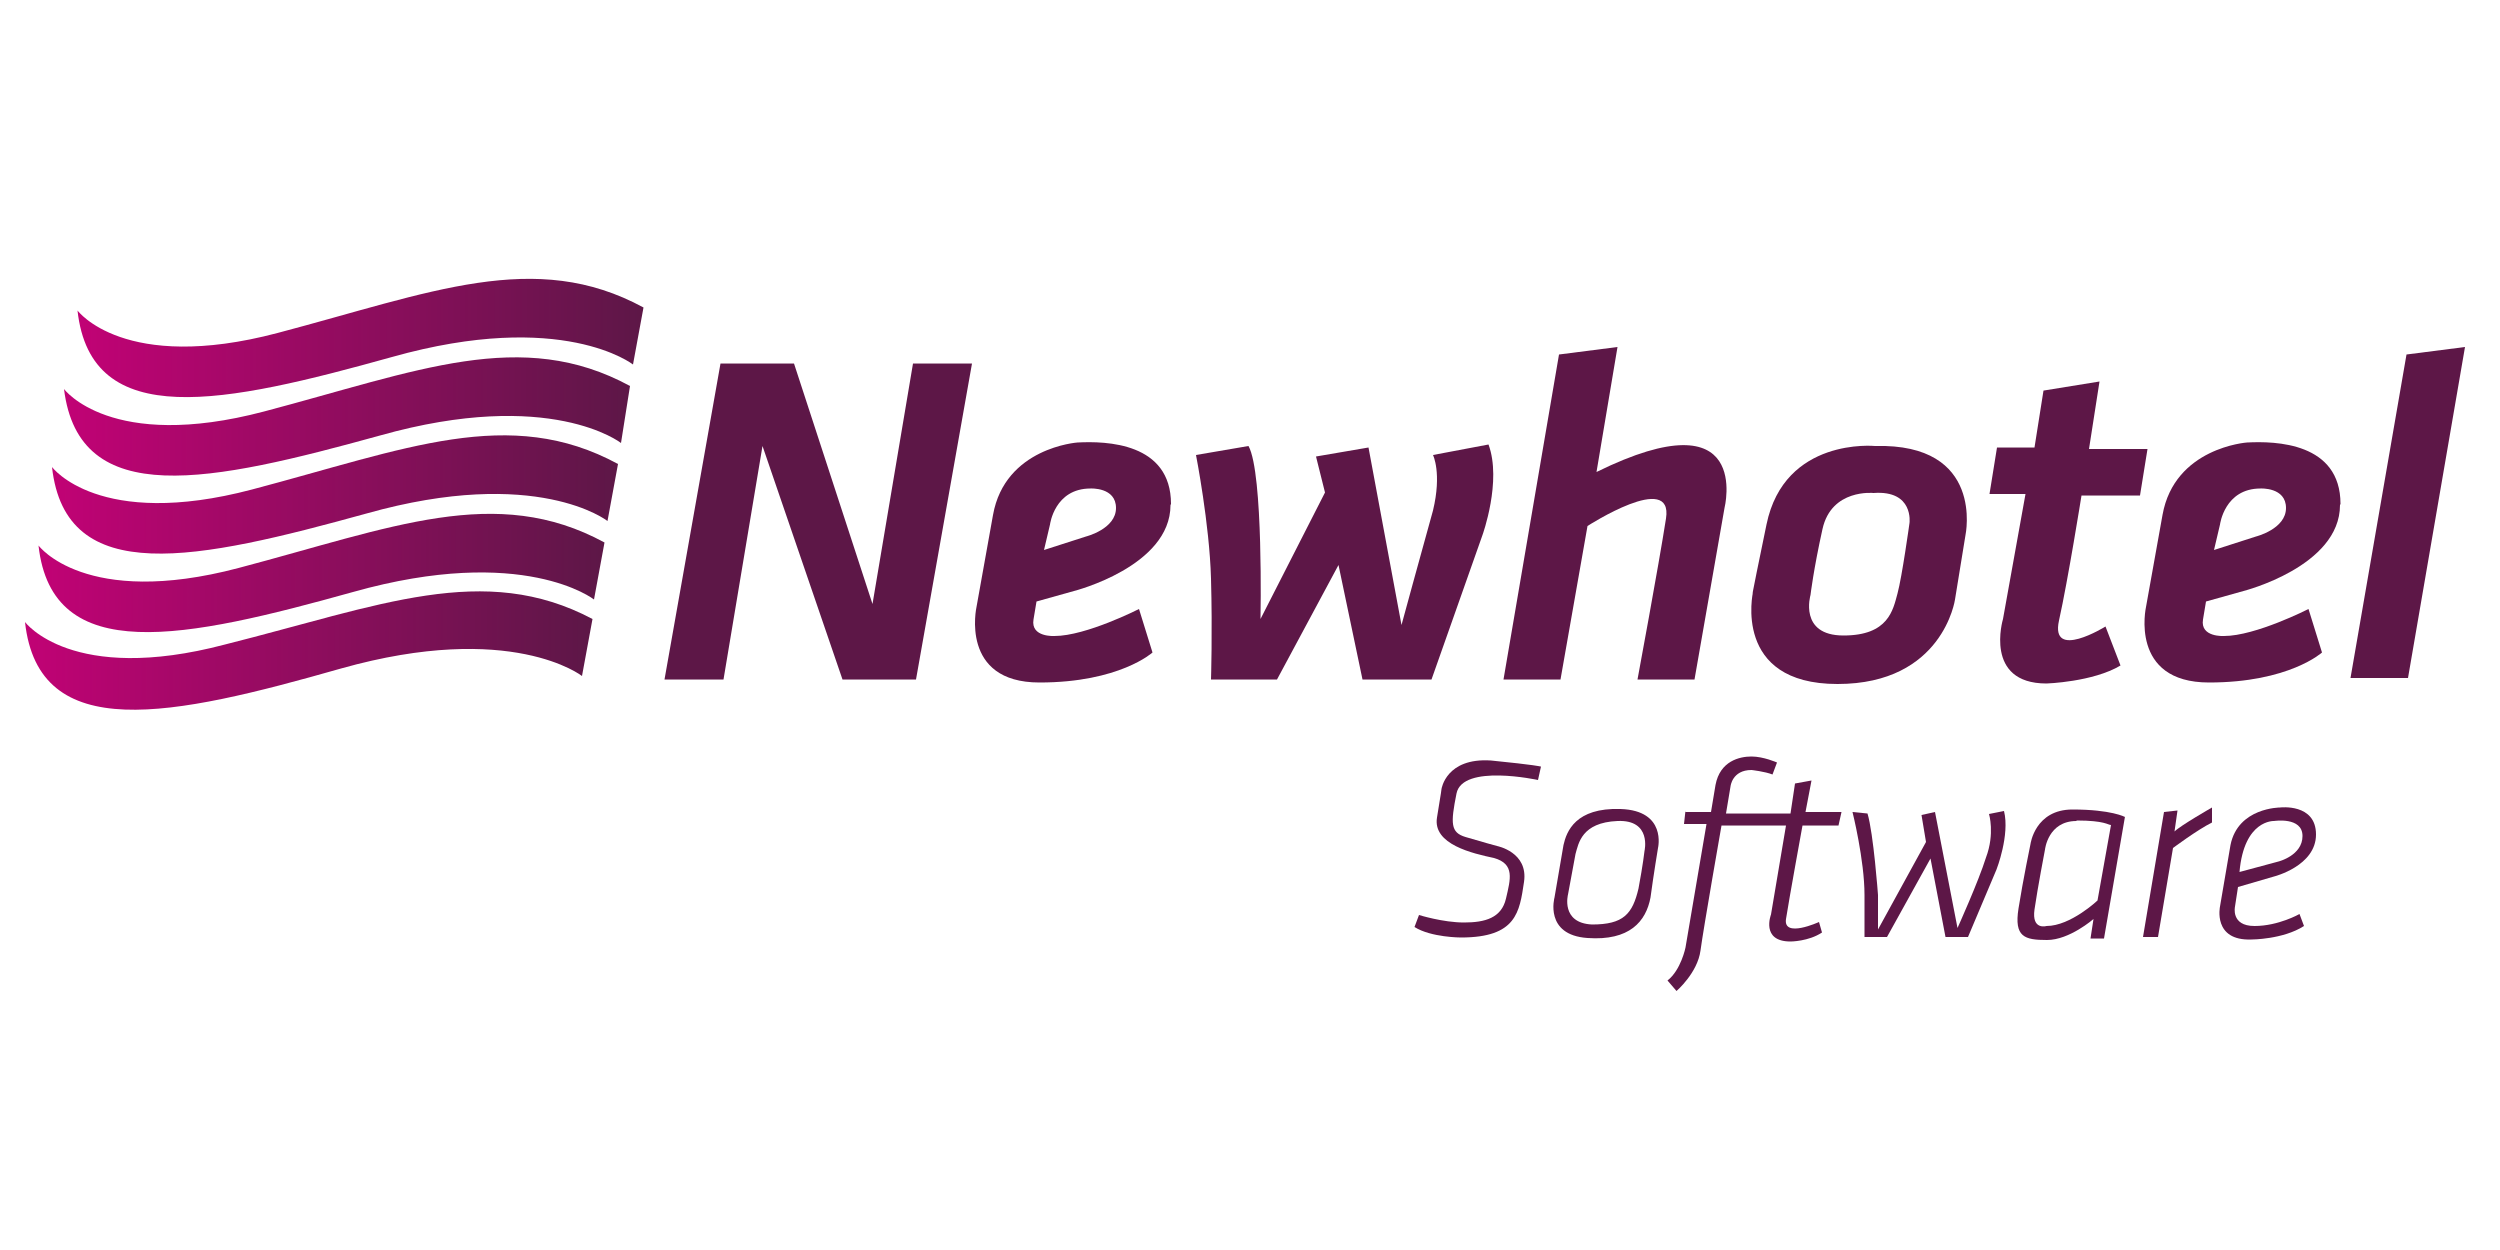
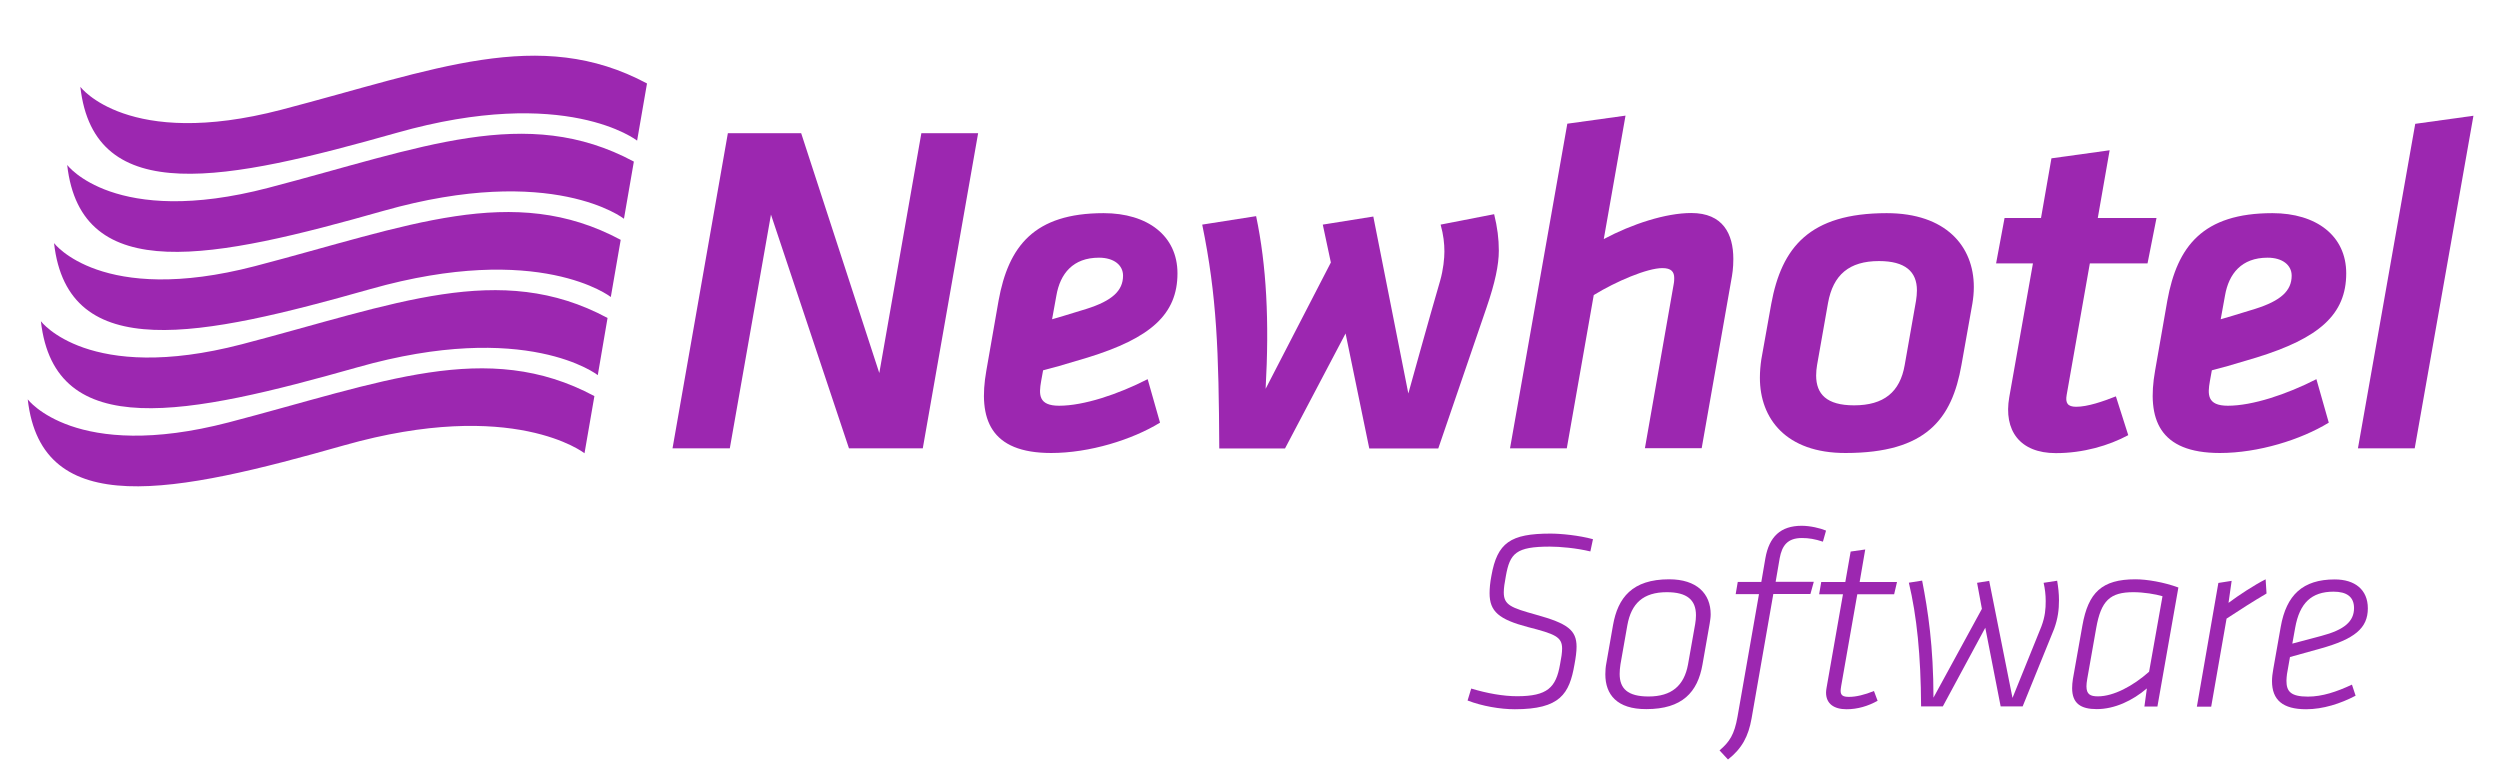
- <svg xmlns="http://www.w3.org/2000/svg" id="Layer_1" data-name="Layer 1" version="1.1" viewBox="0 0 500 250">
-   <defs>
-     <style>
-       .cls-1 {
-         fill: url(#linear-gradient);
-       }
- 
-       .cls-1, .cls-2, .cls-3, .cls-4, .cls-5, .cls-6 {
-         stroke-width: 0px;
-       }
- 
-       .cls-2 {
-         fill: url(#linear-gradient-5);
-       }
- 
-       .cls-3 {
-         fill: url(#linear-gradient-2);
-       }
- 
-       .cls-4 {
-         fill: url(#linear-gradient-3);
-       }
- 
-       .cls-5 {
-         fill: #5d1747;
-       }
- 
-       .cls-6 {
-         fill: url(#linear-gradient-4);
-       }
-     </style>
-     <linearGradient id="linear-gradient" x1="15.5" y1="184.4" x2="128.7" y2="184.4" gradientTransform="translate(0 252) scale(1 -1)" gradientUnits="userSpaceOnUse">
-       <stop offset="0" stop-color="#c10275" />
-       <stop offset="1" stop-color="#5d1747" />
-     </linearGradient>
-     <linearGradient id="linear-gradient-2" x1="13" y1="168.7" x2="126.2" y2="168.7" gradientTransform="translate(0 252) scale(1 -1)" gradientUnits="userSpaceOnUse">
-       <stop offset="0" stop-color="#c10275" />
-       <stop offset="1" stop-color="#5d1747" />
-     </linearGradient>
-     <linearGradient id="linear-gradient-3" x1="10.4" y1="153" x2="123.6" y2="153" gradientTransform="translate(0 252) scale(1 -1)" gradientUnits="userSpaceOnUse">
-       <stop offset="0" stop-color="#c10275" />
-       <stop offset="1" stop-color="#5d1747" />
-     </linearGradient>
-     <linearGradient id="linear-gradient-4" x1="7.7" y1="137.4" x2="120.9" y2="137.4" gradientTransform="translate(0 252) scale(1 -1)" gradientUnits="userSpaceOnUse">
-       <stop offset="0" stop-color="#c10275" />
-       <stop offset="1" stop-color="#5d1747" />
-     </linearGradient>
-     <linearGradient id="linear-gradient-5" x1="5" y1="121.8" x2="118.3" y2="121.8" gradientTransform="translate(0 252) scale(1 -1)" gradientUnits="userSpaceOnUse">
-       <stop offset="0" stop-color="#c10275" />
-       <stop offset="1" stop-color="#5d1747" />
-     </linearGradient>
-   </defs>
+ <svg xmlns="http://www.w3.org/2000/svg" version="1.1" id="Layer_1" x="0px" y="0px" viewBox="0 0 1920 599.6" style="enable-background:new 0 0 1920 599.6;" xml:space="preserve">
+   <style type="text/css">
+ 	.st0{fill:#9c27b0;}
+ </style>
  <g>
-     <path class="cls-1" d="M15.5,62.1s9.3,12.6,40,4.5,51.5-16.9,73.2-5.1l-2.1,11.4s-14.1-11.1-48.2-1.5c-33.4,9.3-60.2,15.1-62.9-9.3Z" />
-     <path class="cls-3" d="M12.8,77.8s9.3,12.6,40,4.5c30.7-8.1,51.5-16.9,73.2-5.1l-1.8,11.4s-14.1-11.1-48.2-1.5c-33.7,9.3-60.2,15.1-63.2-9.3Z" />
-     <path class="cls-4" d="M10.4,93.4s9.3,12.6,40,4.5c30.7-8.1,51.5-16.9,73.2-5.1l-2.1,11.4s-14.1-11.1-48.2-1.5c-33.7,9.3-60.2,15.1-62.9-9.3Z" />
-     <path class="cls-6" d="M7.7,109.1s9.3,12.6,40,4.5c30.7-8.1,51.5-16.9,73.2-5.1l-2.1,11.4s-14.1-11.1-48.2-1.5c-33.4,9.3-60.2,15.1-62.9-9.3Z" />
-     <path class="cls-2" d="M5,124.4s9.3,12.6,40,4.5c31-7.8,51.8-16.6,73.5-5.1l-2.1,11.4s-14.1-11.1-48.2-1.5c-33.7,9.6-60.5,15.4-63.2-9.3Z" />
-   </g>
-   <g>
-     <polygon class="cls-5" points="144.1 72.7 132.9 135.9 144.7 135.9 152.5 89.2 168.5 135.9 183.2 135.9 194.4 72.7 182.6 72.7 174.5 120.8 158.8 72.7 144.1 72.7" />
-     <path class="cls-5" d="M234.1,101c0,12.3-19.3,17.2-19.3,17.2l-7.5,2.1-.6,3.6c-.6,3.6,4.2,3.3,4.2,3.3,6.3,0,16.9-5.4,16.9-5.4l2.7,8.7s-6.6,6-22.6,6-12.6-15.1-12.6-15.1c0,0,.9-5.1,3.3-18.4,2.4-13.5,16.9-14.5,16.9-14.5,5.7-.3,18.7,0,18.7,12.3ZM217.2,107.3s6-1.5,6-5.7-5.1-3.9-5.1-3.9c-7.2,0-8.1,7.2-8.1,7.2l-1.2,5.1,8.4-2.7Z" />
-     <path class="cls-5" d="M468,101c0,12.3-19.3,17.2-19.3,17.2l-7.5,2.1-.6,3.6c-.6,3.6,4.2,3.3,4.2,3.3,6.3,0,16.9-5.4,16.9-5.4l2.7,8.7s-6.6,6-22.6,6-12.6-15.1-12.6-15.1c0,0,.9-5.1,3.3-18.4,2.4-13.5,16.9-14.5,16.9-14.5,5.7-.3,18.7,0,18.7,12.3ZM451.2,107.3s6-1.5,6-5.7-5.1-3.9-5.1-3.9c-7.2,0-8.1,7.2-8.1,7.2l-1.2,5.1,8.4-2.7Z" />
-     <path class="cls-5" d="M239.2,91s2.7,13.8,3,24.7c.3,10.8,0,20.2,0,20.2h13.2l12.3-22.9,4.8,22.9h13.8l10.2-28.9s3.9-10.8,1.2-18.1l-11.1,2.1s1.8,3.6,0,11.1c-2.1,7.5-6.3,22.9-6.3,22.9l-6.6-35.5-10.5,1.8,1.8,7.2-12.9,25.3s.6-29.2-2.4-34.6l-10.5,1.8Z" />
-     <path class="cls-5" d="M311.8,70.9l-11.1,65h11.4l5.4-30.7s17.2-11.1,15.7-1.5c-1.5,9.6-5.7,32.2-5.7,32.2h11.4l6-34.3s5.7-22.6-25.6-7.2l4.2-25-11.7,1.5Z" />
-     <path class="cls-5" d="M393.1,107l-2.1,12.9s-2.4,16.9-23.5,16.9-16.9-18.4-16.9-18.4c0,0-.9,3.9,2.7-13.5,3.6-17.5,21.7-15.7,21.7-15.7,22-.6,18.1,17.8,18.1,17.8ZM374.7,98.6s-8.4-.9-10.2,7.2c-1.8,8.1-2.4,13.2-2.4,13.2,0,0-2.4,8.1,6.6,8.1s9.9-5.1,10.8-8.4c.9-3.3,2.4-14.1,2.4-14.1,0,0,.9-6.6-7.2-6Z" />
-     <path class="cls-5" d="M408.7,78.1l-1.8,11.4h-7.5l-1.5,9.3h7.2l-4.5,25s-3.9,12.9,8.7,12.9c0,0,9.3-.3,14.8-3.6l-3-7.8s-11.1,6.9-9.3-1.2c1.8-8.1,4.5-25,4.5-25h11.7l1.5-9.3h-11.7l2.1-13.5-11.1,1.8Z" />
-     <polygon class="cls-5" points="481.3 70.9 470.1 135.6 481.6 135.6 493 69.4 481.3 70.9" />
-   </g>
-   <g>
-     <path class="cls-5" d="M308.2,153.3l-.6,2.7s-15.1-3.3-16.3,2.7-1.2,7.8,1.8,8.7c3,.9,6.3,1.8,6.3,1.8,0,0,6.3,1.2,5.4,7.2-.9,6-1.5,11.1-12.6,11.1,0,0-6,0-9.3-2.1l.9-2.4s4.8,1.5,9,1.5,7.5-.9,8.4-4.8c.9-3.9,1.8-6.9-2.4-8.1-4.2-.9-12.3-2.7-11.4-8.1.9-5.4.9-5.7.9-5.7,0,0,.9-6.3,9.9-5.7,9,.9,9.9,1.2,9.9,1.2Z" />
-     <path class="cls-5" d="M324.1,161.8c9.3.3,7.5,7.8,7.5,7.8,0,0-.9,5.4-1.5,9.9-.9,4.8-4.2,8.7-12.6,8.1-8.7-.6-6.6-8.1-6.6-8.1l1.8-10.5c.6-2.7,2.4-7.5,11.4-7.2ZM315.1,170.8l-1.5,8.1s-1.5,5.7,4.8,6c6.3,0,8.1-2.1,9.3-7.2.9-4.8,1.2-7.5,1.2-7.5,0,0,1.5-6.3-5.4-6-7.2.3-7.8,4.5-8.4,6.6Z" />
-     <path class="cls-5" d="M337.1,162.1l-.3,2.7h4.5l-4.2,24.7s-.9,4.5-3.6,6.6l1.8,2.1s4.2-3.6,4.8-8.1c.6-4.5,4.2-25,4.2-25h12.9l-3,17.8s-2.1,5.4,3.9,5.4c0,0,3.6,0,6.3-1.8l-.6-2.1s-7.2,3.3-6.6-.6c.6-3.9,3.3-18.7,3.3-18.7h7.2l.6-2.7h-7.2l1.2-6.3-3.3.6-.9,6h-12.9l.9-5.4s.3-3.3,4.2-3.3c0,0,2.7.3,4.2.9l.9-2.4s-2.7-1.2-5.1-1.2-6.3.9-7.2,5.7l-.9,5.4h-5.1v-.3Z" />
-     <path class="cls-5" d="M370.5,162.4s2.4,9.6,2.4,16.6v8.4h4.5l8.7-15.7,3,15.7h4.5l5.7-13.5s2.7-6.9,1.5-11.7l-3,.6s1.2,3.9-.6,8.7c-1.5,4.8-5.7,14.1-5.7,14.1l-4.5-23.2-2.7.6.9,5.4-9.6,17.5v-6.9s-.9-12.3-2.1-16.3l-3-.3Z" />
-     <path class="cls-5" d="M425,163.3l-4.2,24.4h-2.7l.6-3.9s-4.8,4.2-9.3,4.2-6.6-.6-5.7-6.3c.9-5.7,2.4-12.9,2.4-12.9,0,0,.9-6.9,8.4-6.9,7.8,0,10.5,1.5,10.5,1.5ZM415.3,164.2c-5.7,0-6.3,5.7-6.3,5.7,0,0-1.5,7.8-2.1,12-.6,4.2,2.4,3.3,2.4,3.3,4.8,0,10.2-5.1,10.2-5.1l2.7-15.1c-.6,0-1.2-.9-6.9-.9Z" />
-     <path class="cls-5" d="M432.8,162.4l-4.2,25h3l3-17.8s4.8-3.6,7.8-5.1v-3s-6.3,3.6-7.5,4.8l.6-4.2-2.7.3Z" />
-     <path class="cls-5" d="M456,161.5s7.2-.9,7.2,5.4-8.4,8.4-8.4,8.4l-7.2,2.1-.6,3.9s-.9,3.9,3.9,3.9,9-2.4,9-2.4l.9,2.4c-4.2,2.7-10.5,2.7-10.5,2.7-7.8.3-6.3-6.6-6.3-6.6l2.1-12.3c1.5-7.5,9.9-7.5,9.9-7.5ZM454.8,164.2s-6-.3-6.9,10.2l7.8-2.1s4.8-1.2,4.8-5.1c0-3.9-5.7-3-5.7-3Z" />
+     <g>
+       <path class="st0" d="M61.7,66.7c0,0,36.3,48.4,154.3,17.6c118-30.8,198.2-64.5,280.9-20.2l-7.6,43.9c0,0-54.5-42.9-184.6-6    C174.6,138.8,72.3,160.5,61.7,66.7z" fill="#000000" />
+       <path class="st0" d="M51.6,126.7c0,0,36.3,48.4,154.3,17.6c118-30.8,198.2-64.6,280.9-20.2l-7.6,43.9c0,0-54.5-42.9-184.6-6.1    C164.5,198.8,62.2,220.5,51.6,126.7z" fill="#000000" />
+       <path class="st0" d="M41.5,186.7c0,0,36.3,48.4,154.3,17.7c118-30.8,198.2-64.6,280.9-20.2l-7.6,43.9c0,0-54.5-42.9-184.6-6.1    C154.5,258.8,52.1,280.5,41.5,186.7z" fill="#000000" />
+       <path class="st0" d="M31.4,246.7c0,0,36.3,48.4,154.3,17.7c118-30.8,198.2-64.6,280.9-20.2l-7.5,43.9c0,0-54.5-42.9-184.6-6    C144.4,318.9,42,340.5,31.4,246.7z" fill="#000000" />
+       <path class="st0" d="M21.3,306.7c0,0,36.3,48.4,154.3,17.7c118-30.8,198.2-64.5,280.9-20.2l-7.6,43.9c0,0-54.5-42.9-184.6-6.1    C134.3,378.9,31.9,400.5,21.3,306.7z" fill="#000000" />
+     </g>
+     <g>
+       <path class="st0" d="M592.1,164.8l-31.6,179.5h-44l42.5-242h56.3l60,184.2l32.3-184.2h43.6l-42.5,242h-56.7L592.1,164.8z" fill="#000000" />
+       <path class="st0" d="M799.6,292.7c-1.8,10.2-2.2,18.9,13.8,18.9c18.9,0,45.1-8.7,68-20.4l9.5,33.4c-21.4,13.1-54.1,23.3-83.6,23.3    c-46.9,0-56.3-26.2-49.8-63.2l9.4-53.8c7.6-41.8,27.3-67.2,80.7-67.2c33.8,0,56.7,17.4,56.7,46.2c0,31.6-20.7,49.8-69,64.7    c-21.4,6.5-25.8,7.6-34.2,9.8L799.6,292.7z M862.5,211.7c0-8-6.9-13.8-18.5-13.8c-20,0-29.8,12.3-32.7,29.1l-3.3,18.2    c6.2-1.8,8.7-2.5,26.5-8C854.1,231,862.5,223.3,862.5,211.7z" fill="#000000" />
+       <path class="st0" d="M1054.7,166.3l26.9,135.9c0,0,16.4-59.2,24.4-86.5c2.5-8.7,3.3-17.4,3.3-22.5c0-6.2-0.7-12.7-2.9-20.7l41.1-8    c2.5,10.2,3.6,18.9,3.6,28c0,10.9-2.9,24.7-9.4,43.6c-10.5,30.5-37.1,108.3-37.1,108.3h-53l-18.2-88.3l-46.5,88.3h-50.5    c-0.4-74.5-1.8-117-13.1-171.9l41.4-6.5c8,38.1,10.2,80.7,7.3,132.6l50.1-97l-6.2-29.1L1054.7,166.3z" fill="#000000" />
+       <path class="st0" d="M1285.4,218.2c0.4-1.8,0.4-4,0.4-4.7c0-4.7-2.2-7.6-9.1-7.6c-11.6,0-35.6,10.2-52.7,20.7l-20.7,117.7h-43.6    l44-249.3l44.7-6.2l-16.7,94.8c21.8-11.6,47.6-20,67.2-20c24.3,0,32.3,16,32.3,35.3c0,6.9-0.7,11.6-1.8,17.4l-22.5,127.9h-43.6    L1285.4,218.2z" fill="#000000" />
+       <path class="st0" d="M1351.6,290.2c0-4.7,0.4-9.5,1.1-14.2l7.6-42.5c8-43.6,29.4-69.8,88.7-69.8c45.4,0,66.9,25.4,66.9,56.7    c0,4.4-0.4,8.4-1.1,12.7l-8.4,47.2c-7.3,41.4-26.9,67.6-89,67.6C1371.6,348,1351.6,321.4,1351.6,290.2z M1471.5,231    c0.4-2.2,0.7-5.8,0.7-8c0-14.5-9.1-22.5-29.1-22.5c-22.9,0-35.3,10.5-39.2,32.3l-8.4,47.6c-0.4,2.2-0.7,5.4-0.7,8    c0,14.2,8,22.9,29.1,22.9c22.9,0,35.3-10.2,38.9-30.9L1471.5,231z" fill="#000000" />
+       <path class="st0" d="M1543.1,305.1l18.2-102.8h-28.3l6.5-34.9h28l8-45.8l44.7-6.2l-9.1,52h45.1l-6.9,34.9h-44.3l-17.8,101    c-1.1,6.2,0.7,9.1,7.3,9.1c8.7,0,20.4-4,30.5-8l9.5,29.8c-14.9,8-34.5,13.8-55.6,13.8C1551.1,348,1538.7,330.5,1543.1,305.1z" fill="#000000" />
+       <path class="st0" d="M1697.2,292.7c-1.8,10.2-2.2,18.9,13.8,18.9c18.9,0,45.1-8.7,68-20.4l9.5,33.4    c-21.4,13.1-54.1,23.3-83.6,23.3c-46.9,0-56.3-26.2-49.8-63.2l9.4-53.8c7.6-41.8,27.3-67.2,80.7-67.2c33.8,0,56.7,17.4,56.7,46.2    c0,31.6-20.7,49.8-69,64.7c-21.4,6.5-25.8,7.6-34.2,9.8L1697.2,292.7z M1760,211.7c0-8-6.9-13.8-18.5-13.8    c-20,0-29.8,12.3-32.7,29.1l-3.3,18.2c6.2-1.8,8.7-2.5,26.5-8C1751.7,231,1760,223.3,1760,211.7z" fill="#000000" />
+       <path class="st0" d="M1854.9,95.1l44.7-6.2l-45.1,255.4h-43.6L1854.9,95.1z" fill="#000000" />
+     </g>
+     <g>
+       <path class="st0" d="M1127.1,538l2.8-9.2c12.2,3.7,24.6,5.9,35.2,5.9c23.4,0,29.9-6.7,33-24.4c1-5.1,1.6-9,1.6-12.2    c0-9-5.5-11.2-26.2-16.5c-22.4-5.9-29.5-12-29.5-26c0-3.7,0.4-8.3,1.4-13.4c4.5-25.4,14.6-32.4,45.4-32.4c8.1,0,22,1.4,32.6,4.3    l-2,9.4c-10.8-2.6-23.4-3.7-31.1-3.7c-26,0-30.7,5.1-33.8,22.6c-1,5.3-1.6,9.2-1.6,12.6c0,9.8,5.9,11.8,24.8,17.1    c24.2,6.7,31.1,11.8,31.1,24.6c0,3.7-0.6,8.3-1.6,13.6c-3.9,22.6-11,34.4-45.8,34.4C1152.1,544.7,1138.3,542.3,1127.1,538z" fill="#000000" />
+       <path class="st0" d="M1232.9,517.9c0-2.8,0.2-5.7,0.8-8.7l5.1-29.1c3.7-21,14.7-35.2,43.1-35.2c21.2,0,31.9,11,31.9,26.9    c0,2.4-0.4,4.7-0.8,7.3l-5.5,31.3c-3.7,21.2-15.5,34.2-43.1,34.2C1241.7,544.7,1232.9,533.3,1232.9,517.9z M1301.9,479.2    c0.4-2.4,0.6-4.5,0.6-6.7c0-11.8-6.9-17.7-22.4-17.7c-18.1,0-27.3,8.6-30.3,25.4l-5.3,30.1c-0.4,2.6-0.6,5.1-0.6,7.3    c0,11.2,6.1,17.3,22.2,17.3c17.7,0,27.3-8.3,30.3-24.6L1301.9,479.2z" fill="#000000" />
+       <path class="st0" d="M1320.6,576.3c7.7-6.5,11.4-12.2,13.8-25.8l16.5-94.2H1333l1.6-9.4h18.1l3.1-18.1c2.9-16.7,11.8-25,27.9-25    c6.5,0,14.2,1.8,18.7,3.7l-2.4,8.5c-6.1-2-10.8-2.8-16.1-2.8c-11,0-15.3,5.7-17.1,15.5l-3.1,18.1h29.3l-2.6,9.4h-28.5l-16.7,95.6    c-2.4,13.6-7.3,23-18.1,31.5L1320.6,576.3z" fill="#000000" />
+       <path class="st0" d="M1402.4,531.9c0-1.2,0.2-2.4,0.4-3.7l12.6-71.8h-18.3l1.6-9.4h18.5l4.1-23.4l11.2-1.6l-4.3,25h28.7l-2.2,9.4    h-28.3L1414,527c-0.2,1.4-0.4,2.6-0.4,3.5c0,3.7,2,4.7,6.5,4.7c5.3,0,12-1.6,19.1-4.5l2.8,7.5c-7.3,4.1-15.5,6.5-23.8,6.5    C1408.5,544.7,1402.4,540.5,1402.4,531.9z" fill="#000000" />
+       <path class="st0" d="M1527.7,446.1l17.9,89.9l22.2-54.9c2.9-7.7,3.3-13.6,3.3-19.5c0-4.9-0.6-9.6-1.6-14l10.4-1.6    c0.8,4.7,1.4,9.8,1.4,14.9c0,7.3-0.8,14-3.7,22l-24.2,59.6h-16.9l-11.8-60.4l-32.6,60.4h-16.7c-0.2-39.3-3.3-69.4-9.4-95l10.2-1.6    c4.5,23,8.7,50.7,8.7,89.9l37.2-68.2l-3.7-20L1527.7,446.1z" fill="#000000" />
+       <path class="st0" d="M1648.8,528.7c-11,9.4-24.8,15.9-38.5,15.9c-12.2,0-18.9-4.3-18.9-16.1c0-2.2,0.2-4.5,0.6-7.1l7.3-41.1    c4.5-25.2,14.9-35.4,40.7-35.4c8.9,0,21.8,2.2,33,6.3l-16.1,91.4h-10L1648.8,528.7z M1660.8,457.9c-5.3-1.6-14.5-3.1-22.4-3.1    c-17.9,0-24.8,6.5-28.5,27.5l-6.9,39.1c-0.4,2.4-0.6,4.1-0.6,5.7c0,6.1,2.9,7.7,8.8,7.7c12,0,26.9-7.9,39.3-18.9L1660.8,457.9z" fill="#000000" />
+       <path class="st0" d="M1740.7,455.8c-10.4,6.1-20.5,12.6-30.7,19.3l-11.8,67.6h-11l16.5-95l10.2-1.6l-2.4,16.9    c7.3-5.5,19.9-13.8,28.5-18.1L1740.7,455.8z" fill="#000000" />
+       <path class="st0" d="M1756.4,517.7c-0.2,1.8-0.4,3.5-0.4,5.1c0,8.1,3.1,12.2,16.5,12.2c11,0,22-3.7,33.8-9.2l2.8,8.5    c-11.6,6.1-25,10.4-38,10.4c-17.9,0-26.2-7.1-26.2-21.6c0-2.9,0.4-6.1,1-9.4l5.7-32.3c4.3-24.4,16.9-36.4,41.5-36.4    c15.5,0,25.4,7.9,25.4,22.2c0,15.3-10.2,23.6-36.4,30.9c-18.5,5.1-23.4,6.5-23.4,6.5L1756.4,517.7z M1807.9,467    c0-8.7-5.7-12.6-15.7-12.6c-17.1,0-26.1,8.8-29.5,27.7l-2.2,12.2c0,0,3.7-1,22.2-5.9C1800.6,483.7,1807.9,477.2,1807.9,467z" fill="#000000" />
+     </g>
  </g>
</svg>
